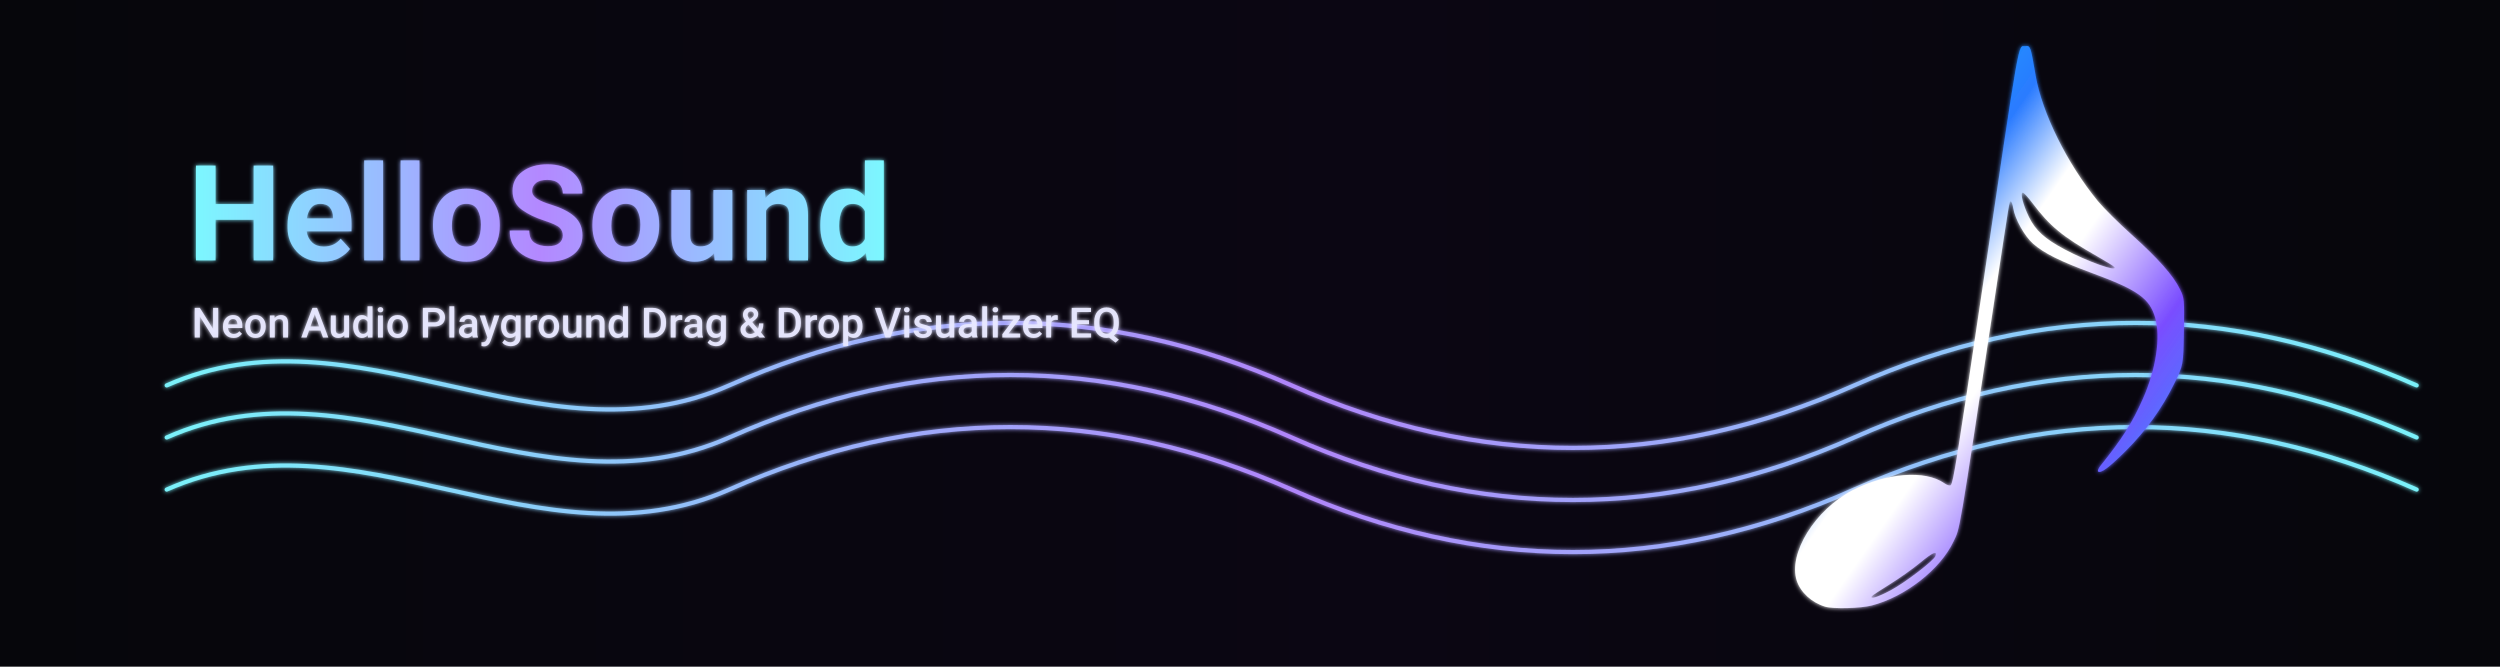
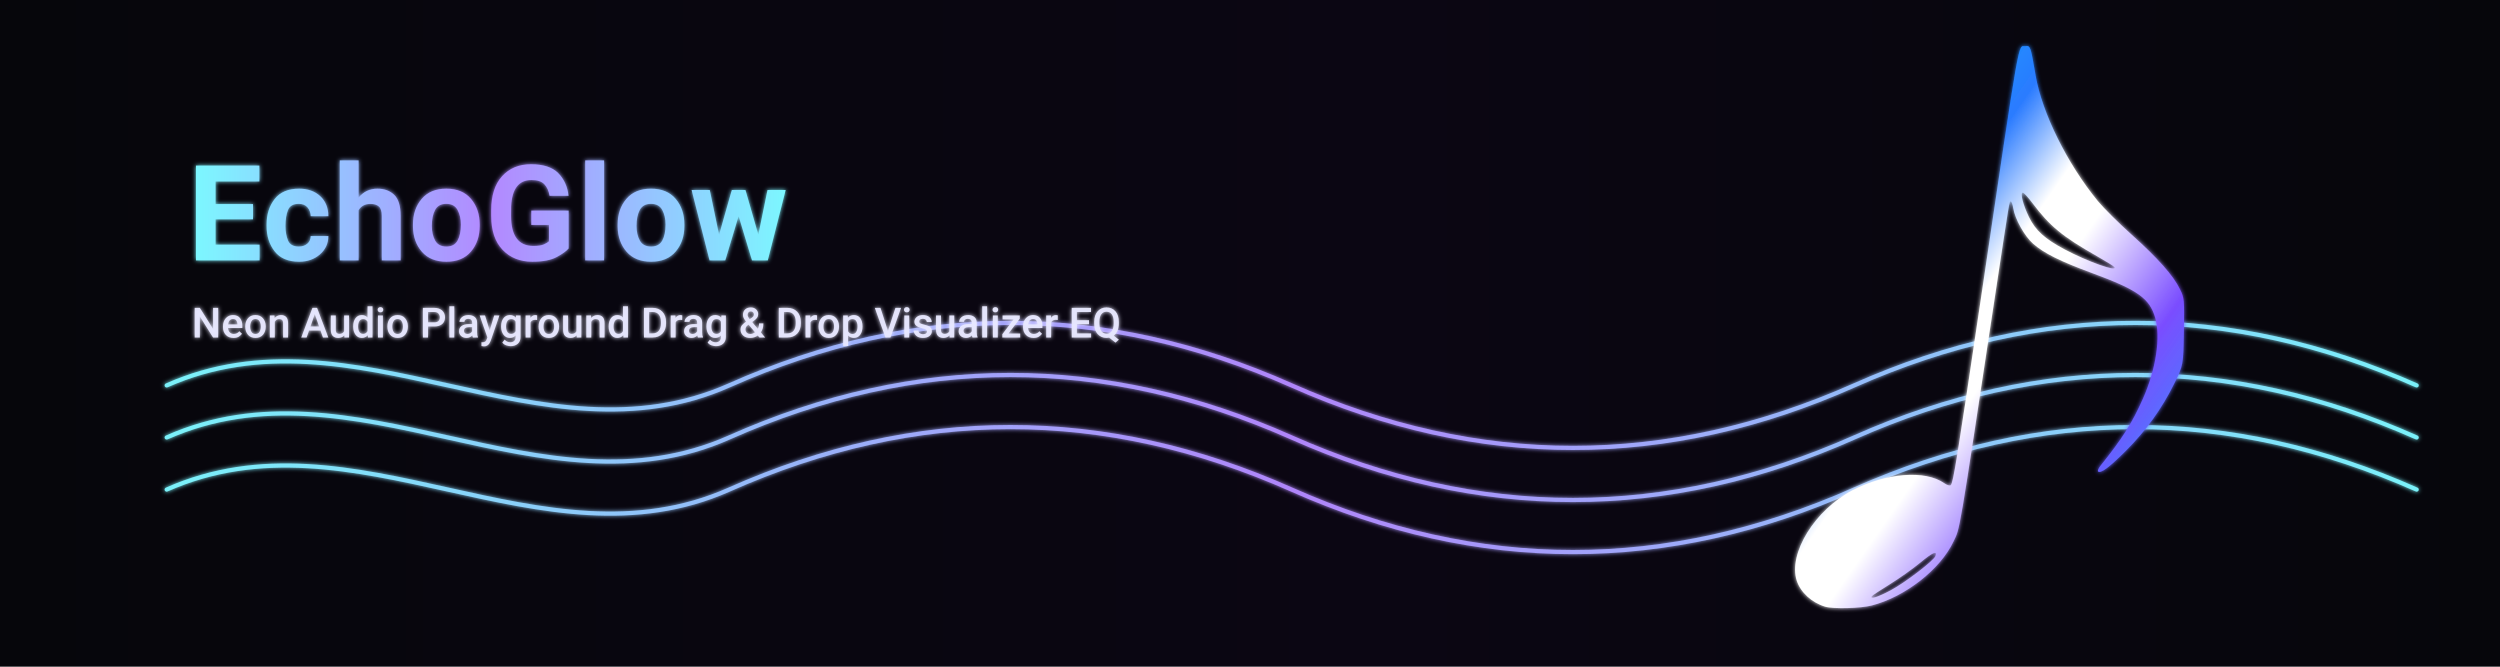
- <svg xmlns="http://www.w3.org/2000/svg" viewBox="0 0 1200 320" role="img" aria-label="HelloSound banner">
+ <svg xmlns="http://www.w3.org/2000/svg" viewBox="0 0 1200 320" role="img" aria-label="EchoGlow banner">
  <defs>
    <linearGradient id="bg" x1="0" x2="1">
      <stop offset="0" stop-color="#06060b" />
      <stop offset="0.55" stop-color="#0b0613" />
      <stop offset="1" stop-color="#06060b" />
    </linearGradient>
    <linearGradient id="neon" x1="0" x2="1">
      <stop offset="0" stop-color="#7cf7ff" />
      <stop offset="0.5" stop-color="#b388ff" />
      <stop offset="1" stop-color="#7cf7ff" />
    </linearGradient>
    <filter id="glow" x="-15%" y="-15%" width="130%" height="130%">
      <feGaussianBlur stdDeviation="1" result="blur" />
      <feMerge>
        <feMergeNode in="blur" />
        <feMergeNode in="SourceGraphic" />
      </feMerge>
    </filter>
    <style>
      .title { font: 700 64px/1.1 system-ui, -apple-system, Segoe UI, Roboto, Arial, sans-serif; letter-spacing: .5px; }
      .sub   { font: 500 20px/1.2 system-ui, -apple-system, Segoe UI, Roboto, Arial, sans-serif; opacity: .95; }

      .stroke { fill: none; stroke: url(#neon); stroke-width: 2; opacity: .95; }
      .wave { stroke-linecap: round; stroke-linejoin: round; }

      @keyframes drift {
        0%   { transform: translateX(-15px); opacity: .6; }
        50%  { opacity: 1; }
        100% { transform: translateX(15px); opacity: .6; }
      }
      .w1 { animation: drift 4s ease-in-out infinite alternate; }
      .w2 { animation: drift 5s ease-in-out infinite alternate; }
      .w3 { animation: drift 6s ease-in-out infinite alternate; }

      @keyframes pulse {
        0%, 100% { transform: translateY(0px); }
        50%      { transform: translateY(-2px); }
      }
      .p { animation: pulse 2s ease-in-out infinite; transform-origin: 50% 50%; }
    </style>
    <symbol id="hsNoteSimple" viewBox="0 0 58.473 84.138">
      <defs>
        <linearGradient id="accentNote" x1="0" y1="0" x2="1" y2="1">
          <stop offset="0%" stop-color="#00d0ff" />
          <stop offset="34%" stop-color="#2a7bff" />
          <stop offset="46%" stop-color="#ffffff" />
          <stop offset="54%" stop-color="#ffffff" />
          <stop offset="72%" stop-color="#7a4dff" />
          <stop offset="88%" stop-color="#3a8bff" />
          <stop offset="100%" stop-color="#008cff" />
        </linearGradient>
      </defs>
      <path d="m 4.634,83.887 c -1.996,-0.607 -3.662,-2.129 -4.237,-3.87 -1.336,-4.048 2.741,-10.657 8.355,-13.545 5.072,-2.61 10.848,-3.054 13.698,-1.054 0.425,0.298 0.847,0.425 0.977,0.294 0.379,-0.382 0.919,-3.728 4.505,-27.88 6.027,-40.596 5.508,-37.65 6.657,-37.785 0.758,-0.089 0.768,-0.061 1.54,4.408 0.972,5.623 4.743,13.227 9.317,18.787 0.833,1.012 3.094,3.258 5.025,4.991 3.958,3.552 6.237,6.123 7.232,8.156 0.664,1.358 0.675,1.476 0.594,6.374 -0.083,4.991 -0.083,4.991 -1.446,7.769 -1.824,3.716 -4.192,7.007 -7.235,10.052 -2.46,2.461 -3.786,3.448 -4.149,3.085 -0.1,-0.1 0.049,-0.468 0.33,-0.818 3.31,-4.124 4.773,-6.438 6.408,-10.137 1.927,-4.358 2.645,-9.153 1.804,-12.045 -0.845,-2.906 -2.613,-4.158 -9.421,-6.671 -4.802,-1.772 -7.223,-2.979 -8.847,-4.408 -1.276,-1.124 -2.707,-3.681 -2.966,-5.304 -0.088,-0.553 -0.249,-1.005 -0.358,-1.005 -0.235,0 -0.118,-0.705 -2.387,14.287 -5.509,36.404 -5.174,34.427 -6.201,36.594 -1.968,4.155 -7.211,8.253 -12.221,9.551 -1.684,0.436 -5.777,0.538 -6.975,0.174 z m 9.835,-2.46 c 2.124,-1.132 6.397,-4.401 6.665,-5.1 0.34,-0.885 -0.415,-0.557 -2.284,0.993 -1.094,0.907 -3.142,2.361 -4.551,3.23 -1.409,0.869 -2.619,1.673 -2.689,1.786 -0.316,0.512 0.945,0.111 2.859,-0.909 z m 33.446,-48.325 c -0.079,-0.128 -1.247,-0.859 -2.595,-1.625 -5.202,-2.955 -7.062,-4.489 -9.704,-7.998 -0.63,-0.837 -1.263,-1.521 -1.408,-1.521 -0.431,0 0.034,1.845 0.921,3.656 0.981,2.004 2.349,3.245 5.324,4.83 3.41,1.817 7.94,3.431 7.463,2.658 z" fill="url(#accentNote)" />
    </symbol>
  </defs>
  <rect width="1200" height="320" fill="url(#bg)" />
  <g filter="url(#glow)">
    <path class="stroke wave w1" d="M80 210 C 170 170, 260 250, 350 210 S 530 170, 620 210 S 800 250, 890 210 S 1070 170, 1160 210" />
    <path class="stroke wave w2" d="M80 235 C 170 195, 260 275, 350 235 S 530 195, 620 235 S 800 275, 890 235 S 1070 195, 1160 235" opacity=".6" />
    <path class="stroke wave w3" d="M80 185 C 170 145, 260 225, 350 185 S 530 145, 620 185 S 800 225, 890 185 S 1070 145, 1160 185" opacity=".45" />
  </g>
  <g class="p" filter="url(#glow)">
    <use href="#hsNoteSimple" x="820" y="22" width="270" height="270" />
  </g>
  <g filter="url(#glow)">
-     <text x="90" y="125" fill="url(#neon)" class="title">HelloSound</text>
+     <text x="90" y="125" fill="url(#neon)" class="title">EchoGlow</text>
    <text x="92" y="162" fill="#e8e8ff" class="sub">Neon Audio Playground  Drag &amp; Drop  Visualizer  EQ</text>
  </g>
</svg>
